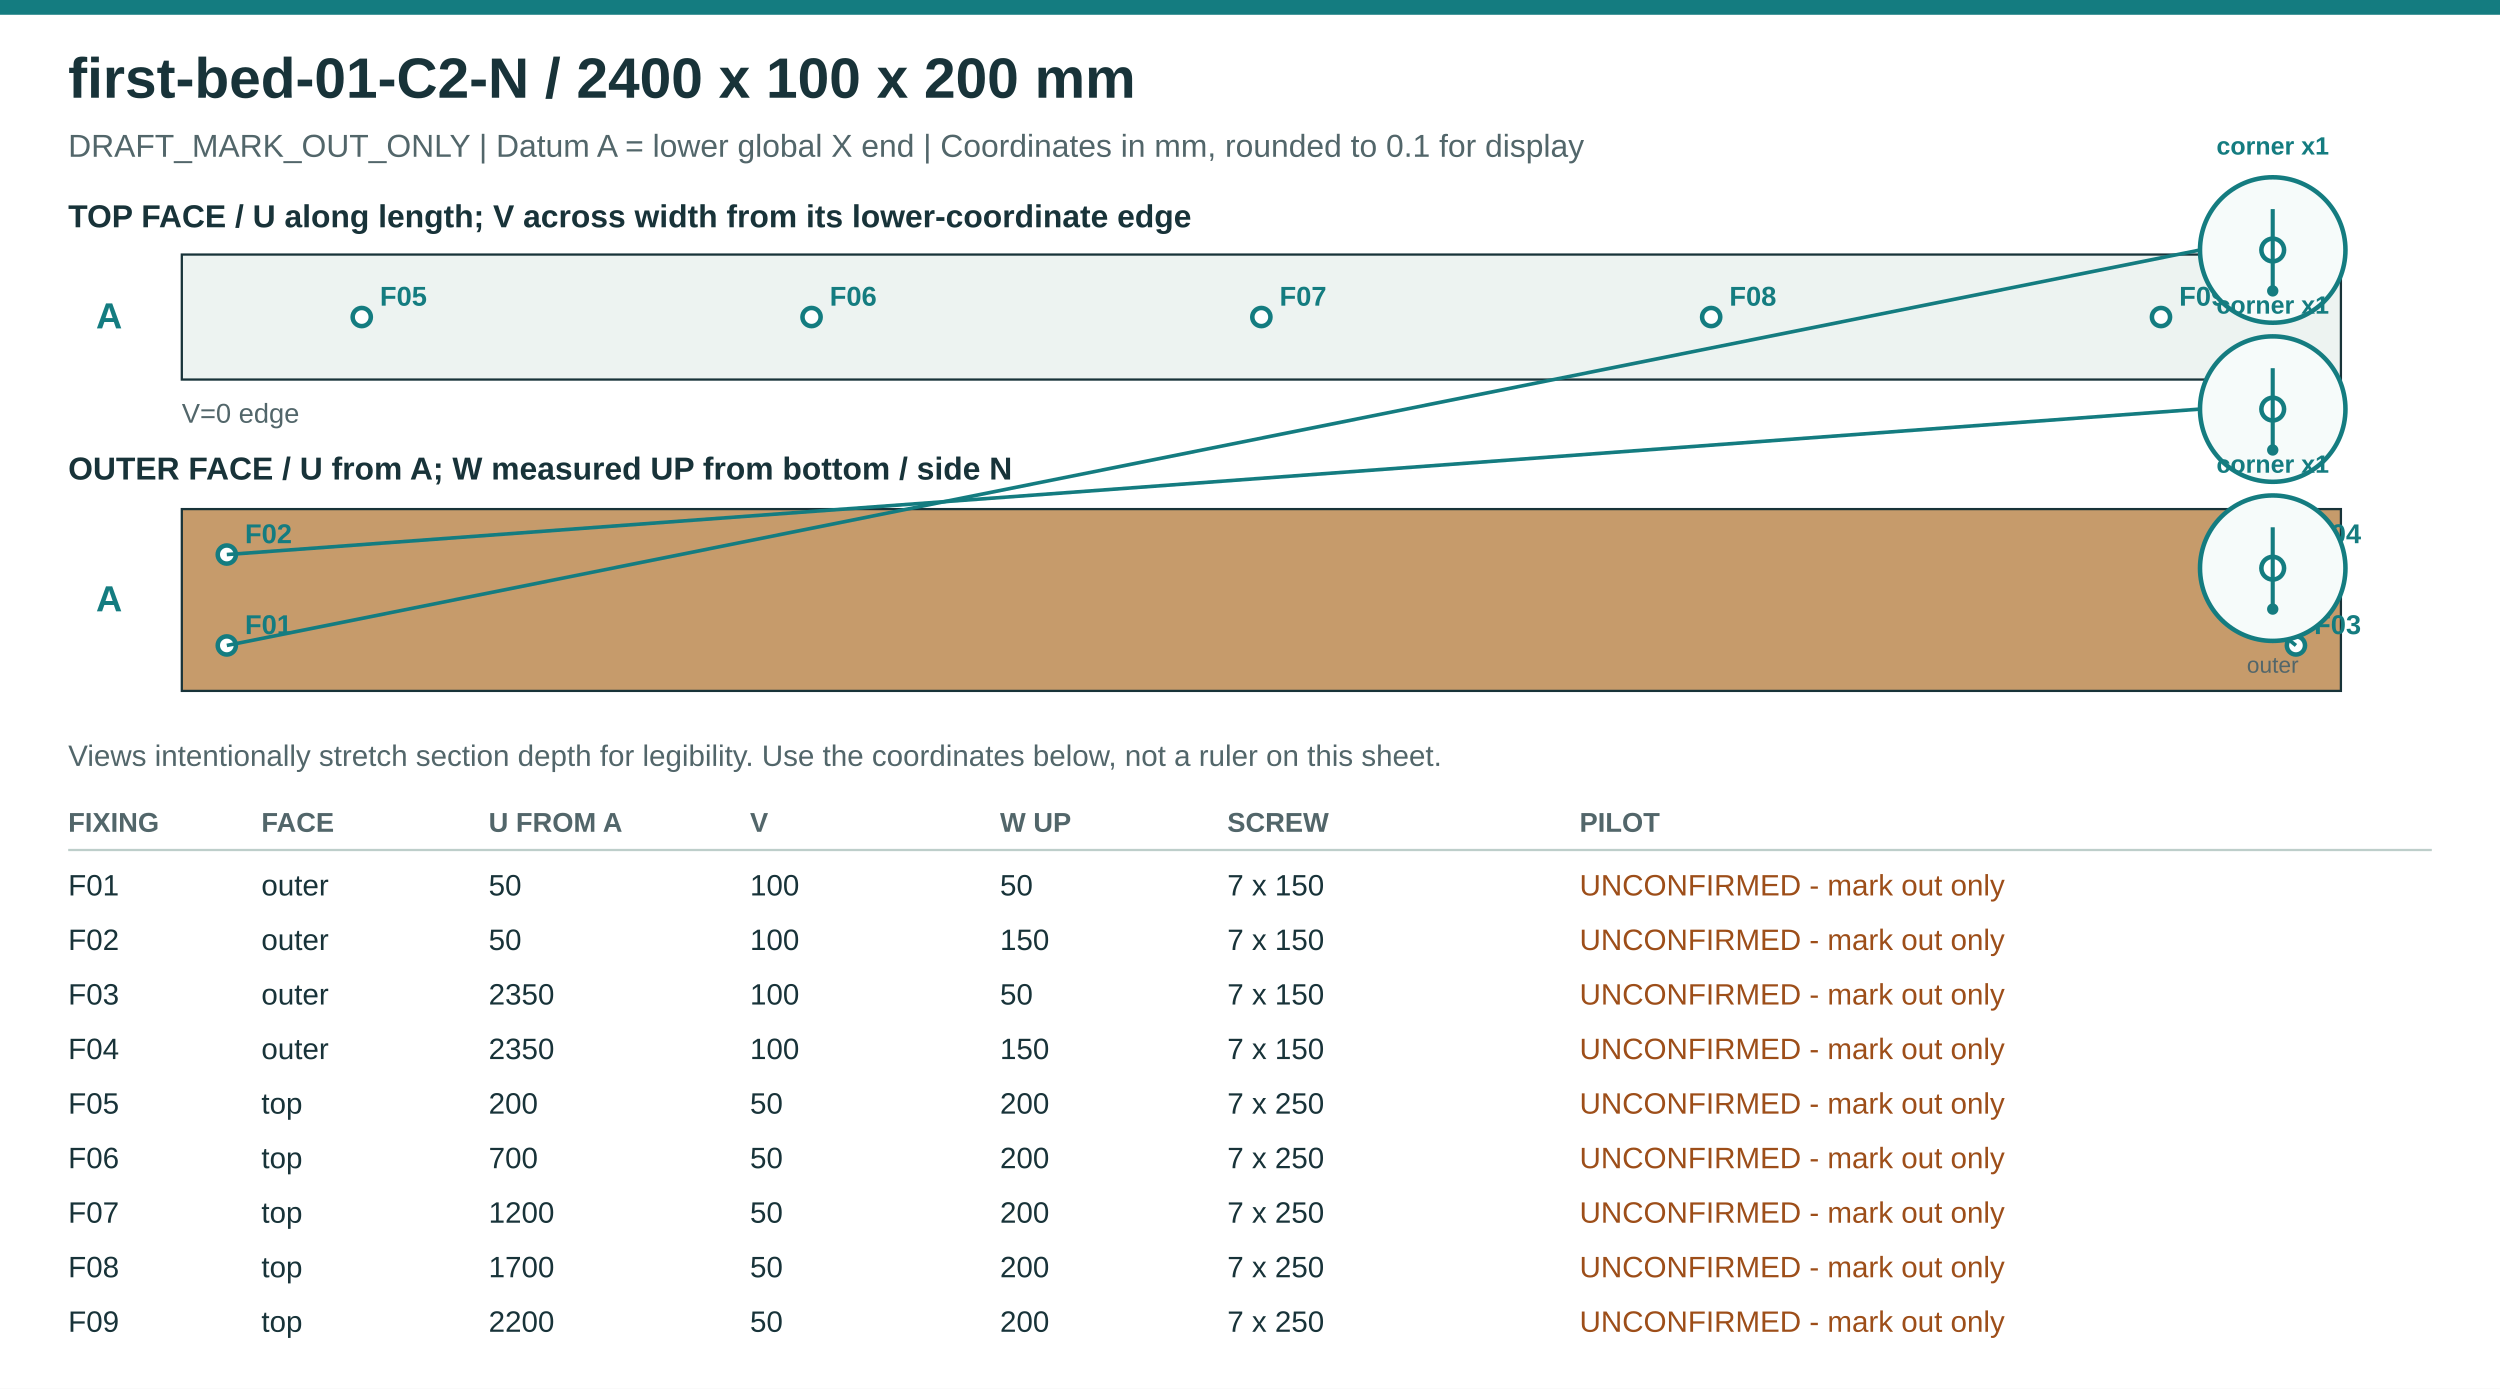
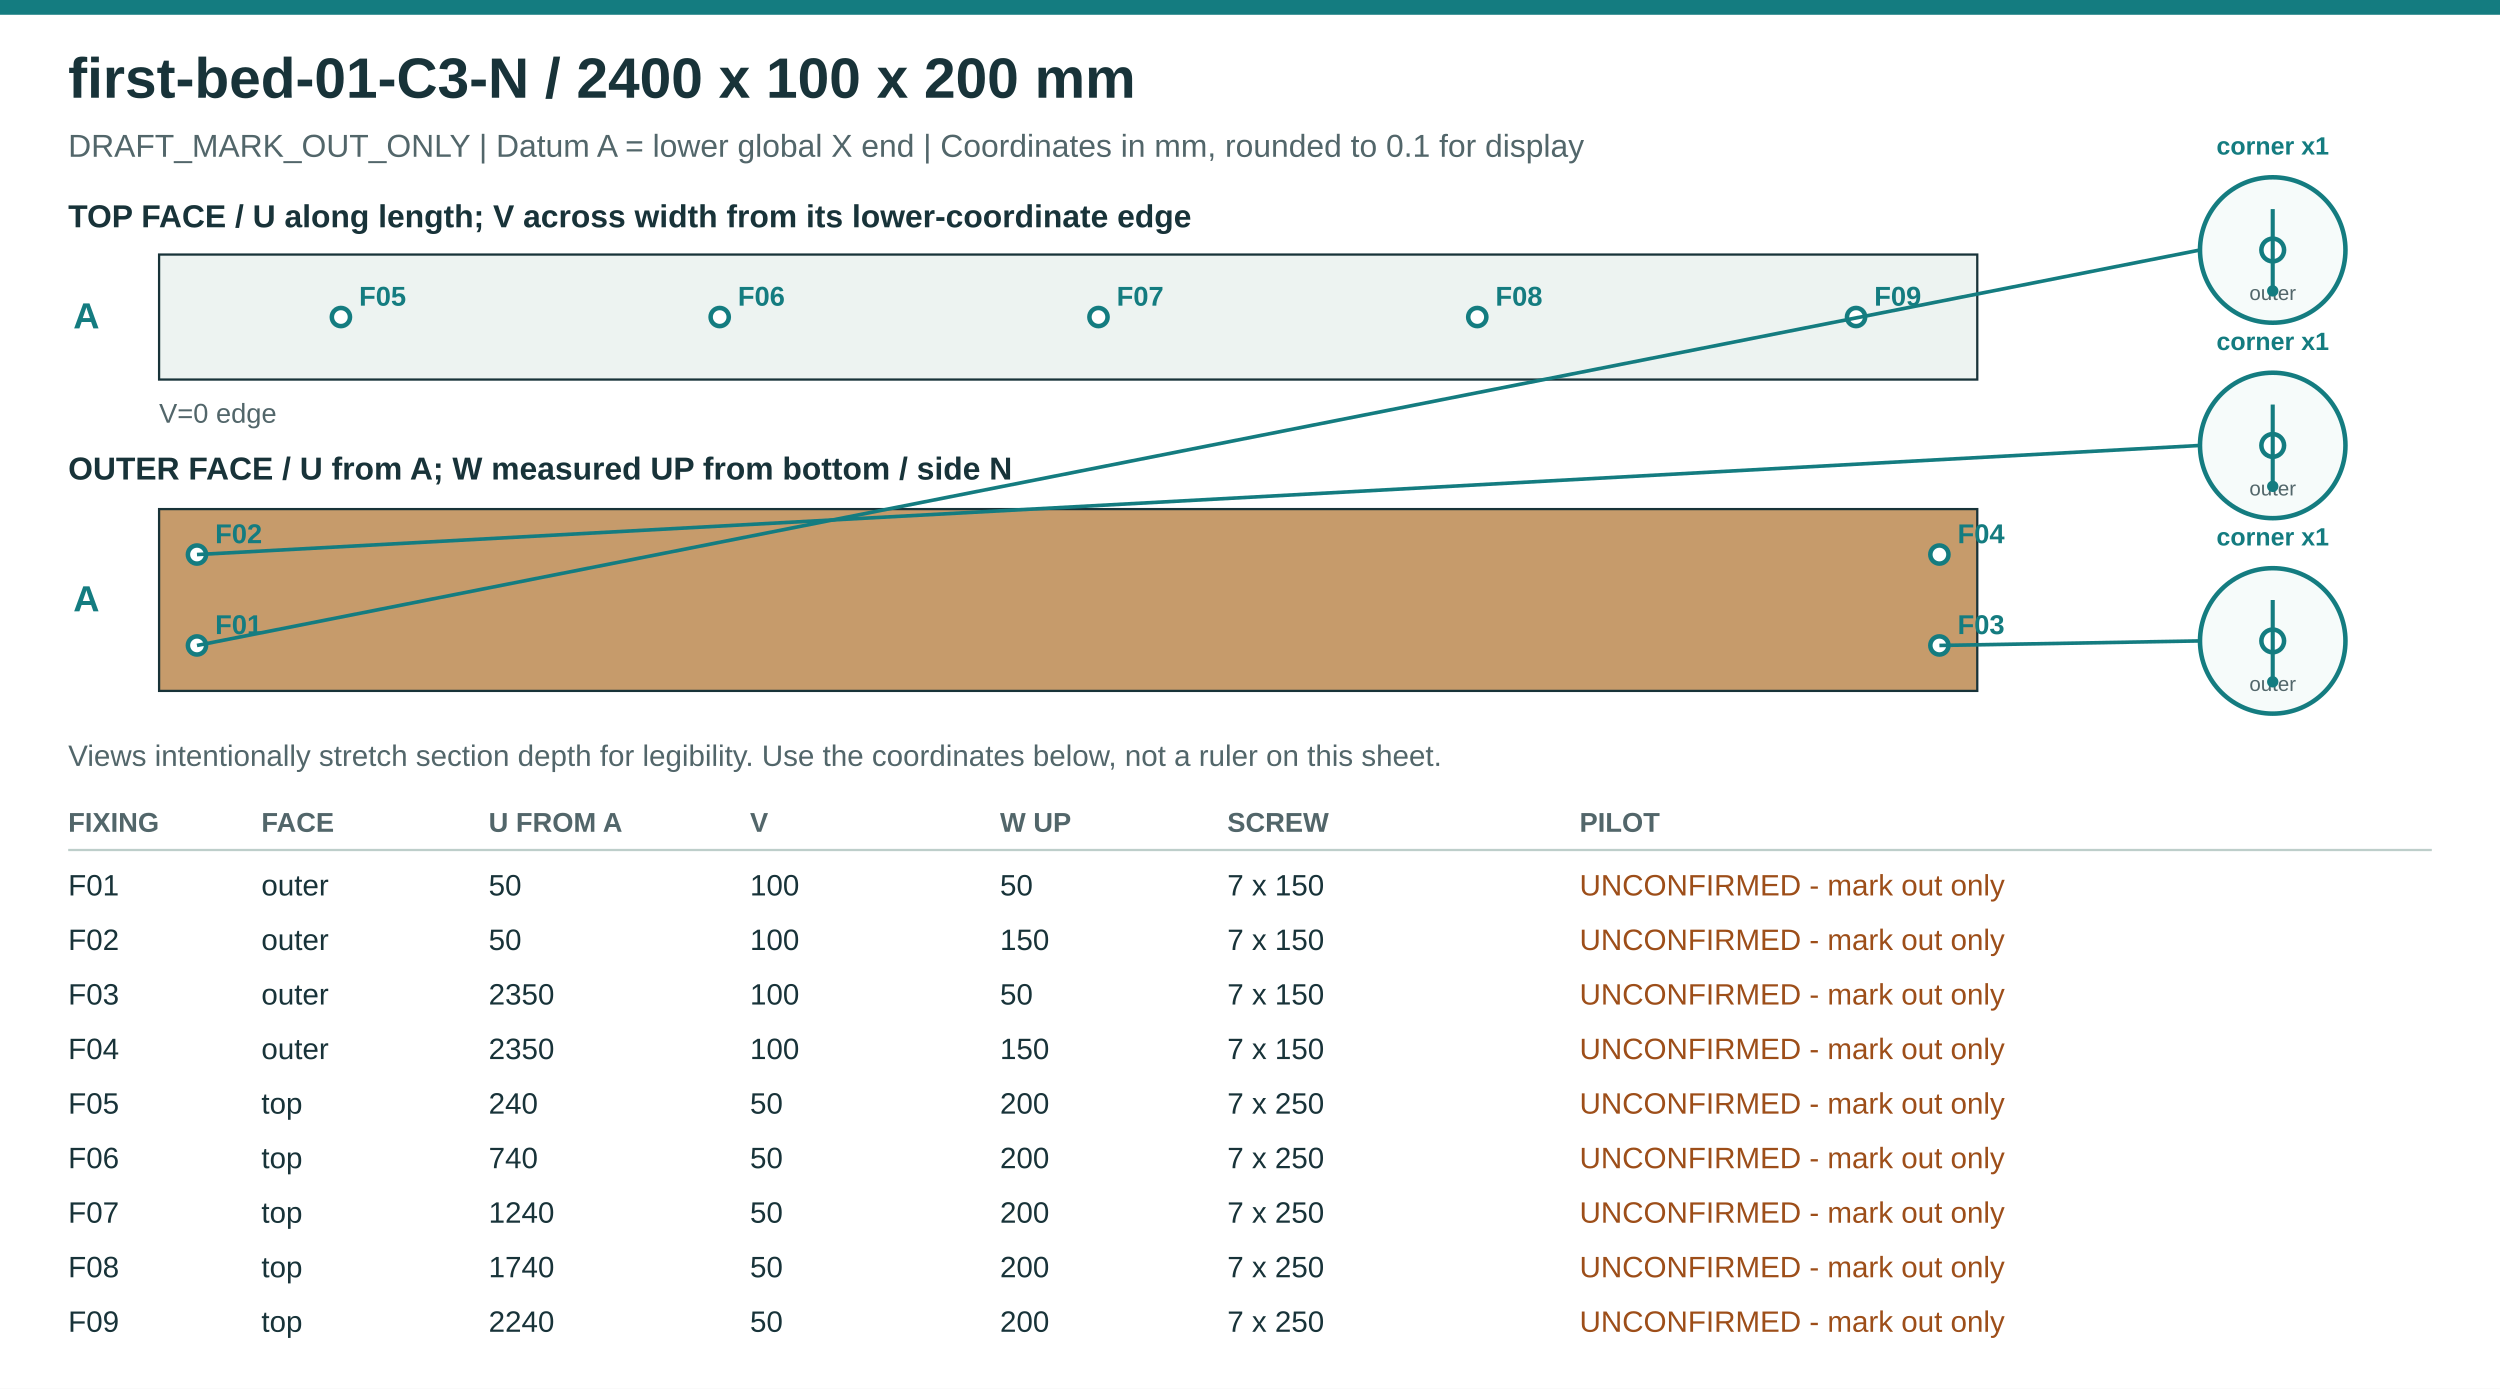
<svg xmlns="http://www.w3.org/2000/svg" width="1100" height="611" viewBox="0 0 1100 611">
  <rect width="100%" height="100%" fill="white" />
  <rect x="0" y="0" width="1100" height="6" fill="#147c80" stroke="#147c80" stroke-width="1" />
-   <text x="30" y="43" font-family="Arial,Helvetica,sans-serif" font-size="25" font-weight="700" fill="#183339" text-anchor="start">first-bed-01-C2-N / 2400 x 100 x 200 mm</text>
+   <text x="30" y="43" font-family="Arial,Helvetica,sans-serif" font-size="25" font-weight="700" fill="#183339" text-anchor="start">first-bed-01-C3-N / 2400 x 100 x 200 mm</text>
  <text x="30" y="69" font-family="Arial,Helvetica,sans-serif" font-size="14" font-weight="400" fill="#52666a" text-anchor="start">DRAFT_MARK_OUT_ONLY  |  Datum A = lower global X end  |  Coordinates in mm, rounded to 0.1 for display</text>
  <text x="30" y="100" font-family="Arial,Helvetica,sans-serif" font-size="14" font-weight="700" fill="#183339" text-anchor="start">TOP FACE / U along length; V across width from its lower-coordinate edge</text>
-   <rect x="80" y="112" width="950" height="55" fill="#edf3f1" stroke="#183339" stroke-width="1" />
-   <text x="48" y="144.5" font-family="Arial,Helvetica,sans-serif" font-size="16" font-weight="700" fill="#147c80" text-anchor="middle">A</text>
-   <text x="80" y="186" font-family="Arial,Helvetica,sans-serif" font-size="12" font-weight="400" fill="#52666a" text-anchor="start">V=0 edge</text>
+   <rect x="70" y="112" width="800" height="55" fill="#edf3f1" stroke="#183339" stroke-width="1" />
+   <text x="38" y="144.5" font-family="Arial,Helvetica,sans-serif" font-size="16" font-weight="700" fill="#147c80" text-anchor="middle">A</text>
+   <text x="70" y="186" font-family="Arial,Helvetica,sans-serif" font-size="12" font-weight="400" fill="#52666a" text-anchor="start">V=0 edge</text>
  <text x="30" y="211" font-family="Arial,Helvetica,sans-serif" font-size="14" font-weight="700" fill="#183339" text-anchor="start">OUTER FACE / U from A; W measured UP from bottom / side N</text>
-   <rect x="80" y="224" width="950" height="80" fill="#c69b6b" stroke="#183339" stroke-width="1" />
-   <text x="48" y="269.0" font-family="Arial,Helvetica,sans-serif" font-size="16" font-weight="700" fill="#147c80" text-anchor="middle">A</text>
-   <circle cx="99.792" cy="284.0" r="4" fill="white" stroke="#147c80" stroke-width="2" />
-   <text x="107.792" y="279.0" font-family="Arial,Helvetica,sans-serif" font-size="12" font-weight="700" fill="#147c80" text-anchor="start">F01</text>
-   <circle cx="99.792" cy="244.0" r="4" fill="white" stroke="#147c80" stroke-width="2" />
-   <text x="107.792" y="239.0" font-family="Arial,Helvetica,sans-serif" font-size="12" font-weight="700" fill="#147c80" text-anchor="start">F02</text>
-   <circle cx="1010.208" cy="284.0" r="4" fill="white" stroke="#147c80" stroke-width="2" />
-   <text x="1018.208" y="279.0" font-family="Arial,Helvetica,sans-serif" font-size="12" font-weight="700" fill="#147c80" text-anchor="start">F03</text>
-   <circle cx="1010.208" cy="244.0" r="4" fill="white" stroke="#147c80" stroke-width="2" />
-   <text x="1018.208" y="239.0" font-family="Arial,Helvetica,sans-serif" font-size="12" font-weight="700" fill="#147c80" text-anchor="start">F04</text>
-   <circle cx="159.167" cy="139.5" r="4" fill="white" stroke="#147c80" stroke-width="2" />
-   <text x="167.167" y="134.5" font-family="Arial,Helvetica,sans-serif" font-size="12" font-weight="700" fill="#147c80" text-anchor="start">F05</text>
-   <circle cx="357.083" cy="139.5" r="4" fill="white" stroke="#147c80" stroke-width="2" />
-   <text x="365.083" y="134.5" font-family="Arial,Helvetica,sans-serif" font-size="12" font-weight="700" fill="#147c80" text-anchor="start">F06</text>
-   <circle cx="555.0" cy="139.5" r="4" fill="white" stroke="#147c80" stroke-width="2" />
-   <text x="563.0" y="134.5" font-family="Arial,Helvetica,sans-serif" font-size="12" font-weight="700" fill="#147c80" text-anchor="start">F07</text>
-   <circle cx="752.917" cy="139.5" r="4" fill="white" stroke="#147c80" stroke-width="2" />
-   <text x="760.917" y="134.5" font-family="Arial,Helvetica,sans-serif" font-size="12" font-weight="700" fill="#147c80" text-anchor="start">F08</text>
-   <circle cx="950.833" cy="139.5" r="4" fill="white" stroke="#147c80" stroke-width="2" />
-   <text x="958.833" y="134.5" font-family="Arial,Helvetica,sans-serif" font-size="12" font-weight="700" fill="#147c80" text-anchor="start">F09</text>
-   <line x1="99.792" y1="284.0" x2="968" y2="110" stroke="#147c80" stroke-width="1.6" />
+   <rect x="70" y="224" width="800" height="80" fill="#c69b6b" stroke="#183339" stroke-width="1" />
+   <text x="38" y="269.0" font-family="Arial,Helvetica,sans-serif" font-size="16" font-weight="700" fill="#147c80" text-anchor="middle">A</text>
+   <circle cx="86.667" cy="284.0" r="4" fill="white" stroke="#147c80" stroke-width="2" />
+   <text x="94.667" y="279.0" font-family="Arial,Helvetica,sans-serif" font-size="12" font-weight="700" fill="#147c80" text-anchor="start">F01</text>
+   <circle cx="86.667" cy="244.0" r="4" fill="white" stroke="#147c80" stroke-width="2" />
+   <text x="94.667" y="239.0" font-family="Arial,Helvetica,sans-serif" font-size="12" font-weight="700" fill="#147c80" text-anchor="start">F02</text>
+   <circle cx="853.333" cy="284.0" r="4" fill="white" stroke="#147c80" stroke-width="2" />
+   <text x="861.333" y="279.0" font-family="Arial,Helvetica,sans-serif" font-size="12" font-weight="700" fill="#147c80" text-anchor="start">F03</text>
+   <circle cx="853.333" cy="244.0" r="4" fill="white" stroke="#147c80" stroke-width="2" />
+   <text x="861.333" y="239.0" font-family="Arial,Helvetica,sans-serif" font-size="12" font-weight="700" fill="#147c80" text-anchor="start">F04</text>
+   <circle cx="150.0" cy="139.5" r="4" fill="white" stroke="#147c80" stroke-width="2" />
+   <text x="158.0" y="134.5" font-family="Arial,Helvetica,sans-serif" font-size="12" font-weight="700" fill="#147c80" text-anchor="start">F05</text>
+   <circle cx="316.667" cy="139.5" r="4" fill="white" stroke="#147c80" stroke-width="2" />
+   <text x="324.667" y="134.5" font-family="Arial,Helvetica,sans-serif" font-size="12" font-weight="700" fill="#147c80" text-anchor="start">F06</text>
+   <circle cx="483.333" cy="139.5" r="4" fill="white" stroke="#147c80" stroke-width="2" />
+   <text x="491.333" y="134.5" font-family="Arial,Helvetica,sans-serif" font-size="12" font-weight="700" fill="#147c80" text-anchor="start">F07</text>
+   <circle cx="650.0" cy="139.5" r="4" fill="white" stroke="#147c80" stroke-width="2" />
+   <text x="658.0" y="134.5" font-family="Arial,Helvetica,sans-serif" font-size="12" font-weight="700" fill="#147c80" text-anchor="start">F08</text>
+   <circle cx="816.667" cy="139.5" r="4" fill="white" stroke="#147c80" stroke-width="2" />
+   <text x="824.667" y="134.5" font-family="Arial,Helvetica,sans-serif" font-size="12" font-weight="700" fill="#147c80" text-anchor="start">F09</text>
+   <line x1="86.667" y1="284.0" x2="968" y2="110" stroke="#147c80" stroke-width="1.6" />
  <circle cx="1000" cy="110" r="32" fill="#f6fbfa" stroke="#147c80" stroke-width="2" />
  <circle cx="1000" cy="110" r="5" fill="white" stroke="#147c80" stroke-width="2" />
  <text x="1000" y="68" font-family="Arial,Helvetica,sans-serif" font-size="11" font-weight="700" fill="#147c80" text-anchor="middle">corner x1</text>
-   <text x="1000" y="156" font-family="Arial,Helvetica,sans-serif" font-size="10" font-weight="400" fill="#52666a" text-anchor="middle">outer</text>
+   <text x="1000" y="132" font-family="Arial,Helvetica,sans-serif" font-size="9" font-weight="400" fill="#52666a" text-anchor="middle">outer</text>
  <line x1="1000" y1="92" x2="1000" y2="128" stroke="#147c80" stroke-width="1.8" />
  <circle cx="1000" cy="128" r="2" fill="#147c80" stroke="#147c80" stroke-width="1" />
-   <line x1="99.792" y1="244.0" x2="968" y2="180" stroke="#147c80" stroke-width="1.6" />
-   <circle cx="1000" cy="180" r="32" fill="#f6fbfa" stroke="#147c80" stroke-width="2" />
-   <circle cx="1000" cy="180" r="5" fill="white" stroke="#147c80" stroke-width="2" />
-   <text x="1000" y="138" font-family="Arial,Helvetica,sans-serif" font-size="11" font-weight="700" fill="#147c80" text-anchor="middle">corner x1</text>
-   <text x="1000" y="226" font-family="Arial,Helvetica,sans-serif" font-size="10" font-weight="400" fill="#52666a" text-anchor="middle">outer</text>
-   <line x1="1000" y1="162" x2="1000" y2="198" stroke="#147c80" stroke-width="1.8" />
-   <circle cx="1000" cy="198" r="2" fill="#147c80" stroke="#147c80" stroke-width="1" />
-   <line x1="1010.208" y1="284.0" x2="968" y2="250" stroke="#147c80" stroke-width="1.6" />
-   <circle cx="1000" cy="250" r="32" fill="#f6fbfa" stroke="#147c80" stroke-width="2" />
-   <circle cx="1000" cy="250" r="5" fill="white" stroke="#147c80" stroke-width="2" />
-   <text x="1000" y="208" font-family="Arial,Helvetica,sans-serif" font-size="11" font-weight="700" fill="#147c80" text-anchor="middle">corner x1</text>
-   <text x="1000" y="296" font-family="Arial,Helvetica,sans-serif" font-size="10" font-weight="400" fill="#52666a" text-anchor="middle">outer</text>
-   <line x1="1000" y1="232" x2="1000" y2="268" stroke="#147c80" stroke-width="1.8" />
-   <circle cx="1000" cy="268" r="2" fill="#147c80" stroke="#147c80" stroke-width="1" />
+   <line x1="86.667" y1="244.0" x2="968" y2="196" stroke="#147c80" stroke-width="1.6" />
+   <circle cx="1000" cy="196" r="32" fill="#f6fbfa" stroke="#147c80" stroke-width="2" />
+   <circle cx="1000" cy="196" r="5" fill="white" stroke="#147c80" stroke-width="2" />
+   <text x="1000" y="154" font-family="Arial,Helvetica,sans-serif" font-size="11" font-weight="700" fill="#147c80" text-anchor="middle">corner x1</text>
+   <text x="1000" y="218" font-family="Arial,Helvetica,sans-serif" font-size="9" font-weight="400" fill="#52666a" text-anchor="middle">outer</text>
+   <line x1="1000" y1="178" x2="1000" y2="214" stroke="#147c80" stroke-width="1.8" />
+   <circle cx="1000" cy="214" r="2" fill="#147c80" stroke="#147c80" stroke-width="1" />
+   <line x1="853.333" y1="284.0" x2="968" y2="282" stroke="#147c80" stroke-width="1.6" />
+   <circle cx="1000" cy="282" r="32" fill="#f6fbfa" stroke="#147c80" stroke-width="2" />
+   <circle cx="1000" cy="282" r="5" fill="white" stroke="#147c80" stroke-width="2" />
+   <text x="1000" y="240" font-family="Arial,Helvetica,sans-serif" font-size="11" font-weight="700" fill="#147c80" text-anchor="middle">corner x1</text>
+   <text x="1000" y="304" font-family="Arial,Helvetica,sans-serif" font-size="9" font-weight="400" fill="#52666a" text-anchor="middle">outer</text>
+   <line x1="1000" y1="264" x2="1000" y2="300" stroke="#147c80" stroke-width="1.8" />
+   <circle cx="1000" cy="300" r="2" fill="#147c80" stroke="#147c80" stroke-width="1" />
  <text x="30" y="337" font-family="Arial,Helvetica,sans-serif" font-size="13" font-weight="400" fill="#52666a" text-anchor="start">Views intentionally stretch section depth for legibility. Use the coordinates below, not a ruler on this sheet.</text>
  <text x="30" y="366" font-family="Arial,Helvetica,sans-serif" font-size="12" font-weight="700" fill="#52666a" text-anchor="start">FIXING</text>
  <text x="115" y="366" font-family="Arial,Helvetica,sans-serif" font-size="12" font-weight="700" fill="#52666a" text-anchor="start">FACE</text>
  <text x="215" y="366" font-family="Arial,Helvetica,sans-serif" font-size="12" font-weight="700" fill="#52666a" text-anchor="start">U FROM A</text>
  <text x="330" y="366" font-family="Arial,Helvetica,sans-serif" font-size="12" font-weight="700" fill="#52666a" text-anchor="start">V</text>
  <text x="440" y="366" font-family="Arial,Helvetica,sans-serif" font-size="12" font-weight="700" fill="#52666a" text-anchor="start">W UP</text>
  <text x="540" y="366" font-family="Arial,Helvetica,sans-serif" font-size="12" font-weight="700" fill="#52666a" text-anchor="start">SCREW</text>
  <text x="695" y="366" font-family="Arial,Helvetica,sans-serif" font-size="12" font-weight="700" fill="#52666a" text-anchor="start">PILOT</text>
  <line x1="30" y1="374" x2="1070" y2="374" stroke="#bdceca" stroke-width="1" />
  <text x="30" y="394" font-family="Arial,Helvetica,sans-serif" font-size="13" font-weight="400" fill="#183339" text-anchor="start">F01</text>
  <text x="115" y="394" font-family="Arial,Helvetica,sans-serif" font-size="13" font-weight="400" fill="#183339" text-anchor="start">outer</text>
  <text x="215" y="394" font-family="Arial,Helvetica,sans-serif" font-size="13" font-weight="400" fill="#183339" text-anchor="start">50</text>
  <text x="330" y="394" font-family="Arial,Helvetica,sans-serif" font-size="13" font-weight="400" fill="#183339" text-anchor="start">100</text>
  <text x="440" y="394" font-family="Arial,Helvetica,sans-serif" font-size="13" font-weight="400" fill="#183339" text-anchor="start">50</text>
  <text x="540" y="394" font-family="Arial,Helvetica,sans-serif" font-size="13" font-weight="400" fill="#183339" text-anchor="start">7 x 150</text>
  <text x="695" y="394" font-family="Arial,Helvetica,sans-serif" font-size="13" font-weight="400" fill="#9d4e19" text-anchor="start">UNCONFIRMED - mark out only</text>
  <text x="30" y="418" font-family="Arial,Helvetica,sans-serif" font-size="13" font-weight="400" fill="#183339" text-anchor="start">F02</text>
  <text x="115" y="418" font-family="Arial,Helvetica,sans-serif" font-size="13" font-weight="400" fill="#183339" text-anchor="start">outer</text>
  <text x="215" y="418" font-family="Arial,Helvetica,sans-serif" font-size="13" font-weight="400" fill="#183339" text-anchor="start">50</text>
  <text x="330" y="418" font-family="Arial,Helvetica,sans-serif" font-size="13" font-weight="400" fill="#183339" text-anchor="start">100</text>
  <text x="440" y="418" font-family="Arial,Helvetica,sans-serif" font-size="13" font-weight="400" fill="#183339" text-anchor="start">150</text>
  <text x="540" y="418" font-family="Arial,Helvetica,sans-serif" font-size="13" font-weight="400" fill="#183339" text-anchor="start">7 x 150</text>
  <text x="695" y="418" font-family="Arial,Helvetica,sans-serif" font-size="13" font-weight="400" fill="#9d4e19" text-anchor="start">UNCONFIRMED - mark out only</text>
  <text x="30" y="442" font-family="Arial,Helvetica,sans-serif" font-size="13" font-weight="400" fill="#183339" text-anchor="start">F03</text>
  <text x="115" y="442" font-family="Arial,Helvetica,sans-serif" font-size="13" font-weight="400" fill="#183339" text-anchor="start">outer</text>
  <text x="215" y="442" font-family="Arial,Helvetica,sans-serif" font-size="13" font-weight="400" fill="#183339" text-anchor="start">2350</text>
  <text x="330" y="442" font-family="Arial,Helvetica,sans-serif" font-size="13" font-weight="400" fill="#183339" text-anchor="start">100</text>
  <text x="440" y="442" font-family="Arial,Helvetica,sans-serif" font-size="13" font-weight="400" fill="#183339" text-anchor="start">50</text>
  <text x="540" y="442" font-family="Arial,Helvetica,sans-serif" font-size="13" font-weight="400" fill="#183339" text-anchor="start">7 x 150</text>
  <text x="695" y="442" font-family="Arial,Helvetica,sans-serif" font-size="13" font-weight="400" fill="#9d4e19" text-anchor="start">UNCONFIRMED - mark out only</text>
  <text x="30" y="466" font-family="Arial,Helvetica,sans-serif" font-size="13" font-weight="400" fill="#183339" text-anchor="start">F04</text>
  <text x="115" y="466" font-family="Arial,Helvetica,sans-serif" font-size="13" font-weight="400" fill="#183339" text-anchor="start">outer</text>
  <text x="215" y="466" font-family="Arial,Helvetica,sans-serif" font-size="13" font-weight="400" fill="#183339" text-anchor="start">2350</text>
  <text x="330" y="466" font-family="Arial,Helvetica,sans-serif" font-size="13" font-weight="400" fill="#183339" text-anchor="start">100</text>
  <text x="440" y="466" font-family="Arial,Helvetica,sans-serif" font-size="13" font-weight="400" fill="#183339" text-anchor="start">150</text>
  <text x="540" y="466" font-family="Arial,Helvetica,sans-serif" font-size="13" font-weight="400" fill="#183339" text-anchor="start">7 x 150</text>
  <text x="695" y="466" font-family="Arial,Helvetica,sans-serif" font-size="13" font-weight="400" fill="#9d4e19" text-anchor="start">UNCONFIRMED - mark out only</text>
  <text x="30" y="490" font-family="Arial,Helvetica,sans-serif" font-size="13" font-weight="400" fill="#183339" text-anchor="start">F05</text>
  <text x="115" y="490" font-family="Arial,Helvetica,sans-serif" font-size="13" font-weight="400" fill="#183339" text-anchor="start">top</text>
-   <text x="215" y="490" font-family="Arial,Helvetica,sans-serif" font-size="13" font-weight="400" fill="#183339" text-anchor="start">200</text>
+   <text x="215" y="490" font-family="Arial,Helvetica,sans-serif" font-size="13" font-weight="400" fill="#183339" text-anchor="start">240</text>
  <text x="330" y="490" font-family="Arial,Helvetica,sans-serif" font-size="13" font-weight="400" fill="#183339" text-anchor="start">50</text>
  <text x="440" y="490" font-family="Arial,Helvetica,sans-serif" font-size="13" font-weight="400" fill="#183339" text-anchor="start">200</text>
  <text x="540" y="490" font-family="Arial,Helvetica,sans-serif" font-size="13" font-weight="400" fill="#183339" text-anchor="start">7 x 250</text>
  <text x="695" y="490" font-family="Arial,Helvetica,sans-serif" font-size="13" font-weight="400" fill="#9d4e19" text-anchor="start">UNCONFIRMED - mark out only</text>
  <text x="30" y="514" font-family="Arial,Helvetica,sans-serif" font-size="13" font-weight="400" fill="#183339" text-anchor="start">F06</text>
  <text x="115" y="514" font-family="Arial,Helvetica,sans-serif" font-size="13" font-weight="400" fill="#183339" text-anchor="start">top</text>
-   <text x="215" y="514" font-family="Arial,Helvetica,sans-serif" font-size="13" font-weight="400" fill="#183339" text-anchor="start">700</text>
+   <text x="215" y="514" font-family="Arial,Helvetica,sans-serif" font-size="13" font-weight="400" fill="#183339" text-anchor="start">740</text>
  <text x="330" y="514" font-family="Arial,Helvetica,sans-serif" font-size="13" font-weight="400" fill="#183339" text-anchor="start">50</text>
  <text x="440" y="514" font-family="Arial,Helvetica,sans-serif" font-size="13" font-weight="400" fill="#183339" text-anchor="start">200</text>
  <text x="540" y="514" font-family="Arial,Helvetica,sans-serif" font-size="13" font-weight="400" fill="#183339" text-anchor="start">7 x 250</text>
  <text x="695" y="514" font-family="Arial,Helvetica,sans-serif" font-size="13" font-weight="400" fill="#9d4e19" text-anchor="start">UNCONFIRMED - mark out only</text>
  <text x="30" y="538" font-family="Arial,Helvetica,sans-serif" font-size="13" font-weight="400" fill="#183339" text-anchor="start">F07</text>
  <text x="115" y="538" font-family="Arial,Helvetica,sans-serif" font-size="13" font-weight="400" fill="#183339" text-anchor="start">top</text>
-   <text x="215" y="538" font-family="Arial,Helvetica,sans-serif" font-size="13" font-weight="400" fill="#183339" text-anchor="start">1200</text>
+   <text x="215" y="538" font-family="Arial,Helvetica,sans-serif" font-size="13" font-weight="400" fill="#183339" text-anchor="start">1240</text>
  <text x="330" y="538" font-family="Arial,Helvetica,sans-serif" font-size="13" font-weight="400" fill="#183339" text-anchor="start">50</text>
  <text x="440" y="538" font-family="Arial,Helvetica,sans-serif" font-size="13" font-weight="400" fill="#183339" text-anchor="start">200</text>
  <text x="540" y="538" font-family="Arial,Helvetica,sans-serif" font-size="13" font-weight="400" fill="#183339" text-anchor="start">7 x 250</text>
  <text x="695" y="538" font-family="Arial,Helvetica,sans-serif" font-size="13" font-weight="400" fill="#9d4e19" text-anchor="start">UNCONFIRMED - mark out only</text>
  <text x="30" y="562" font-family="Arial,Helvetica,sans-serif" font-size="13" font-weight="400" fill="#183339" text-anchor="start">F08</text>
  <text x="115" y="562" font-family="Arial,Helvetica,sans-serif" font-size="13" font-weight="400" fill="#183339" text-anchor="start">top</text>
-   <text x="215" y="562" font-family="Arial,Helvetica,sans-serif" font-size="13" font-weight="400" fill="#183339" text-anchor="start">1700</text>
+   <text x="215" y="562" font-family="Arial,Helvetica,sans-serif" font-size="13" font-weight="400" fill="#183339" text-anchor="start">1740</text>
  <text x="330" y="562" font-family="Arial,Helvetica,sans-serif" font-size="13" font-weight="400" fill="#183339" text-anchor="start">50</text>
  <text x="440" y="562" font-family="Arial,Helvetica,sans-serif" font-size="13" font-weight="400" fill="#183339" text-anchor="start">200</text>
  <text x="540" y="562" font-family="Arial,Helvetica,sans-serif" font-size="13" font-weight="400" fill="#183339" text-anchor="start">7 x 250</text>
  <text x="695" y="562" font-family="Arial,Helvetica,sans-serif" font-size="13" font-weight="400" fill="#9d4e19" text-anchor="start">UNCONFIRMED - mark out only</text>
  <text x="30" y="586" font-family="Arial,Helvetica,sans-serif" font-size="13" font-weight="400" fill="#183339" text-anchor="start">F09</text>
  <text x="115" y="586" font-family="Arial,Helvetica,sans-serif" font-size="13" font-weight="400" fill="#183339" text-anchor="start">top</text>
-   <text x="215" y="586" font-family="Arial,Helvetica,sans-serif" font-size="13" font-weight="400" fill="#183339" text-anchor="start">2200</text>
+   <text x="215" y="586" font-family="Arial,Helvetica,sans-serif" font-size="13" font-weight="400" fill="#183339" text-anchor="start">2240</text>
  <text x="330" y="586" font-family="Arial,Helvetica,sans-serif" font-size="13" font-weight="400" fill="#183339" text-anchor="start">50</text>
  <text x="440" y="586" font-family="Arial,Helvetica,sans-serif" font-size="13" font-weight="400" fill="#183339" text-anchor="start">200</text>
  <text x="540" y="586" font-family="Arial,Helvetica,sans-serif" font-size="13" font-weight="400" fill="#183339" text-anchor="start">7 x 250</text>
  <text x="695" y="586" font-family="Arial,Helvetica,sans-serif" font-size="13" font-weight="400" fill="#9d4e19" text-anchor="start">UNCONFIRMED - mark out only</text>
</svg>
